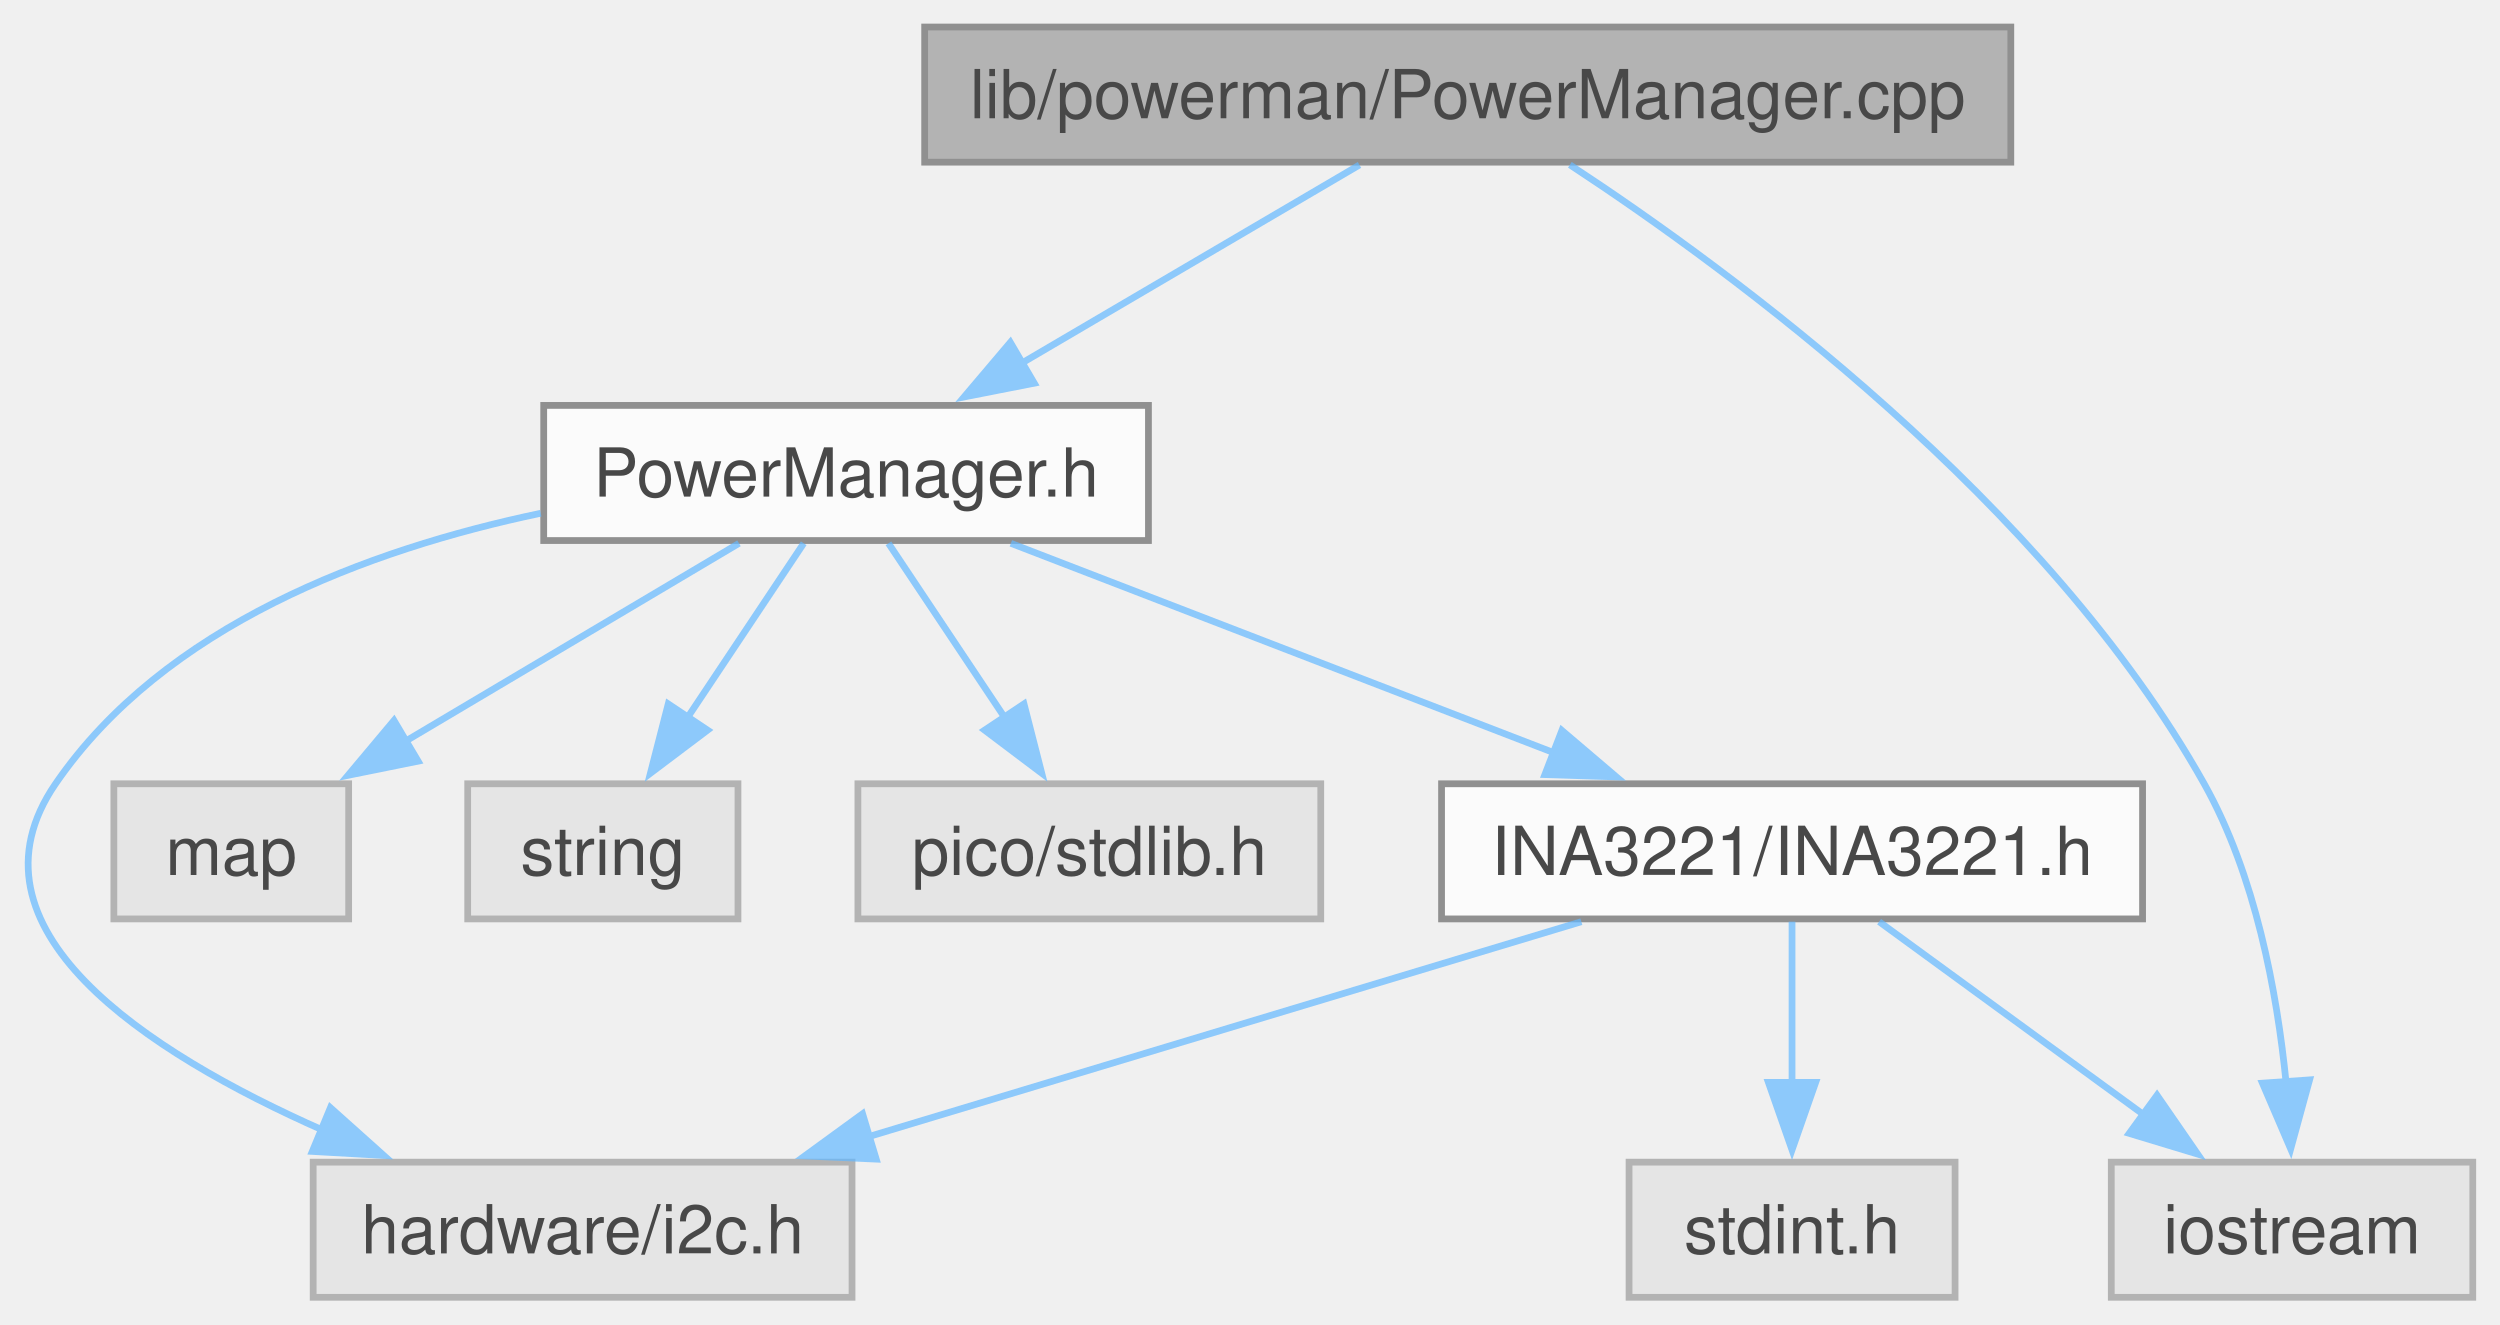
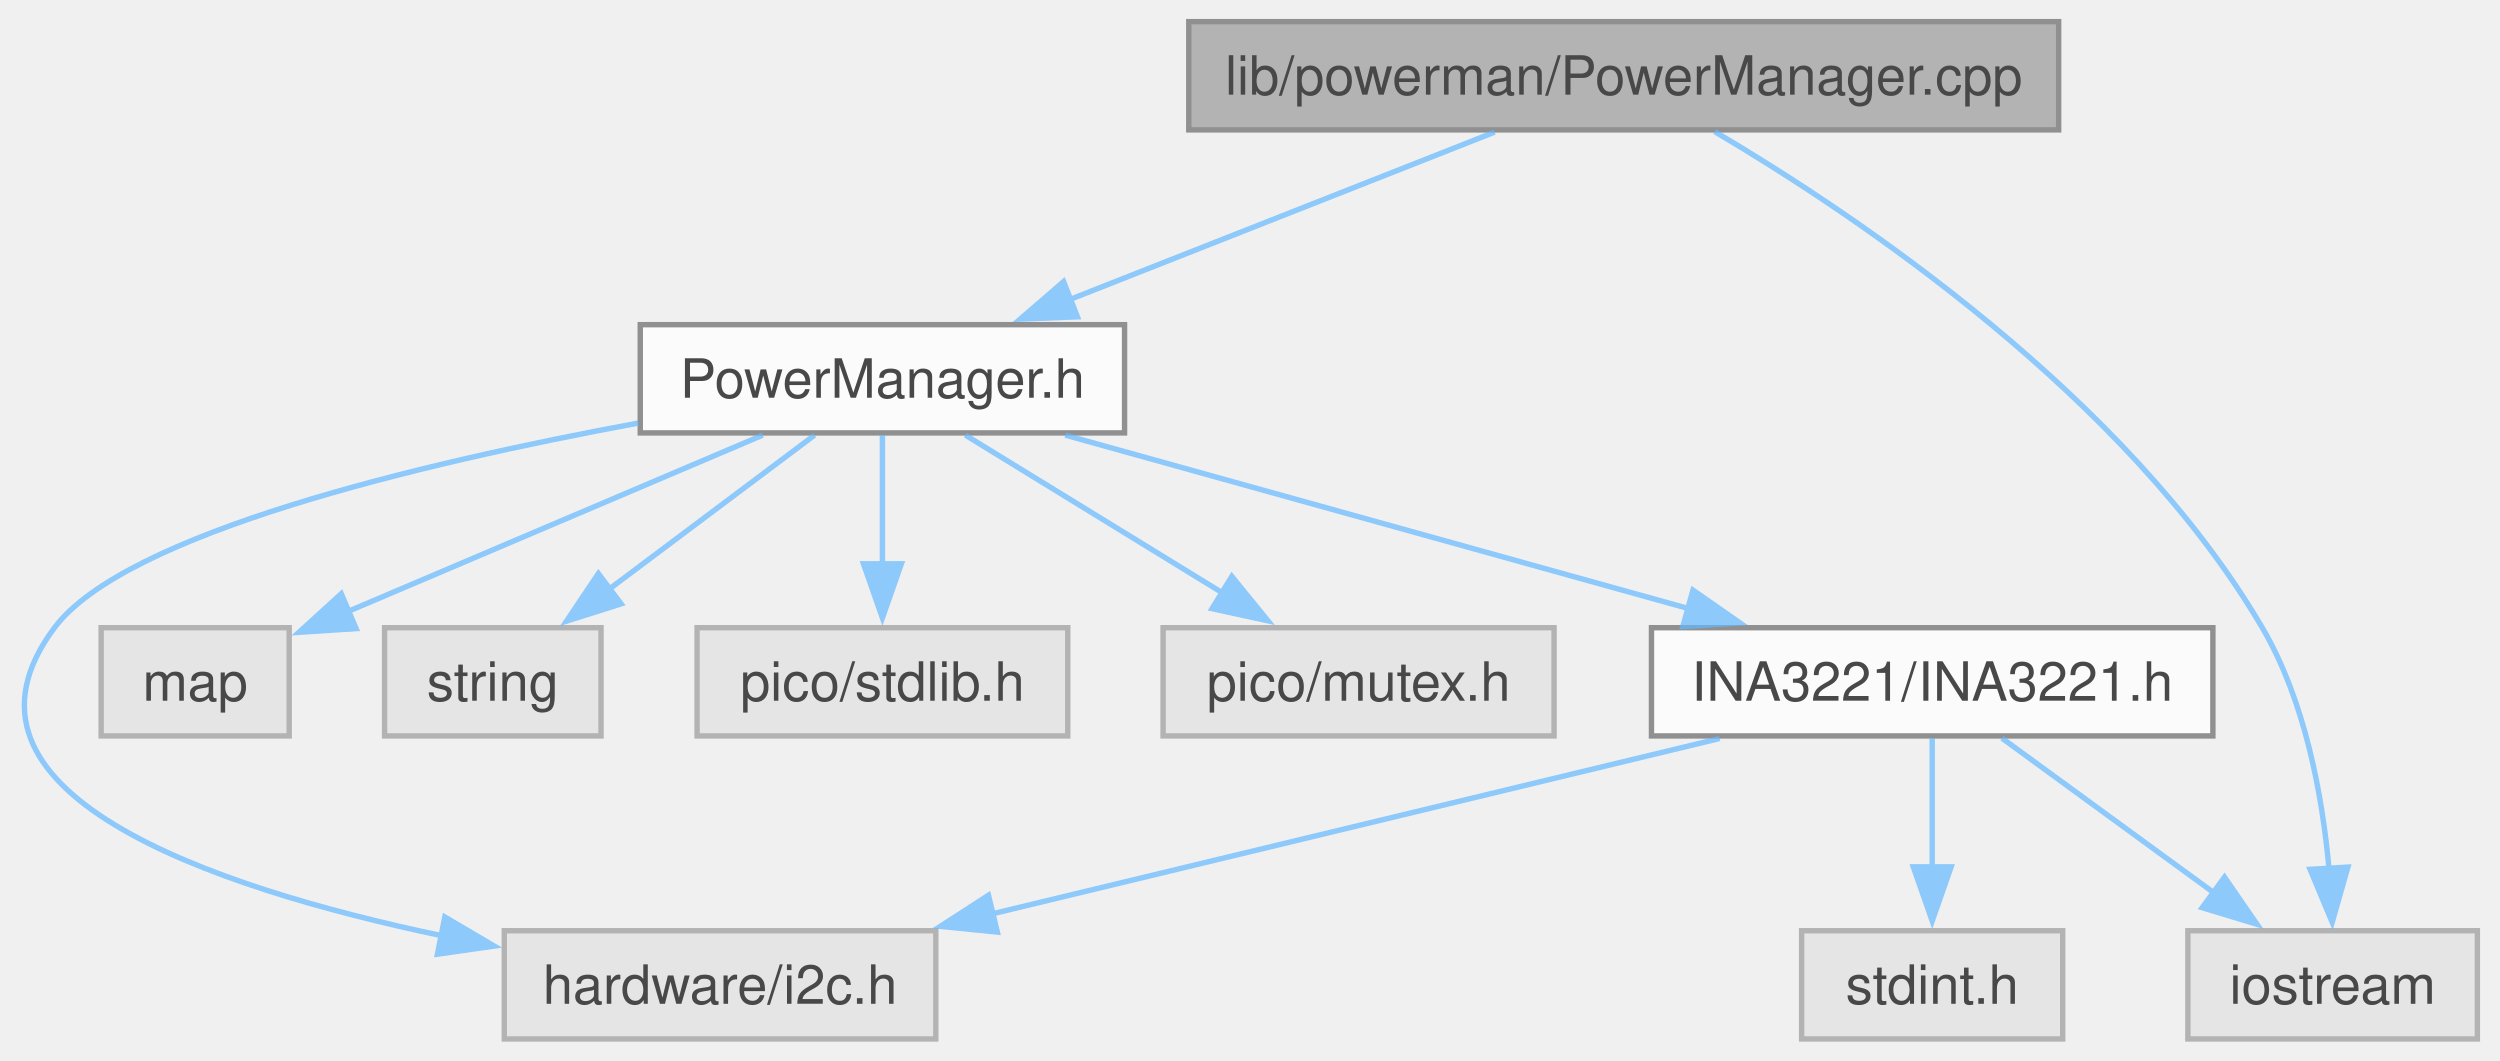
- <svg xmlns="http://www.w3.org/2000/svg" xmlns:xlink="http://www.w3.org/1999/xlink" width="370pt" height="196pt" viewBox="0.00 0.00 369.94 196.00">
+ <svg xmlns="http://www.w3.org/2000/svg" xmlns:xlink="http://www.w3.org/1999/xlink" width="462pt" height="196pt" viewBox="0.00 0.00 461.64 196.00">
  <svg id="main" version="1.1" xml:space="preserve">
    <style type="text/css">
.node, .edge {opacity: 0.7;}
.node.selected, .edge.selected {opacity: 1;}
.edge:hover path { stroke: red; }
.edge:hover polygon { stroke: red; fill: red; }
</style>
    <svg id="graph" class="graph">
      <g id="graph0" class="graph" transform="scale(1 1) rotate(0) translate(4 192)">
        <g id="Node000001" class="node">
          <g id="a_Node000001">
            <a xlink:title=" ">
-               <polygon fill="#999999" stroke="#666666" points="293.57,-188 132.82,-188 132.82,-168 293.57,-168 293.57,-188" />
-               <text text-anchor="middle" x="213.19" y="-174.5" font-family="Helvetica,sans-Serif" font-size="10.00">lib/powerman/PowerManager.cpp</text>
+               <polygon fill="#999999" stroke="#666666" points="376.26,-188 215.51,-188 215.51,-168 376.26,-168 376.26,-188" />
+               <text text-anchor="middle" x="295.89" y="-174.5" font-family="Helvetica,sans-Serif" font-size="10.00">lib/powerman/PowerManager.cpp</text>
            </a>
          </g>
        </g>
        <g id="Node000002" class="node">
          <g id="a_Node000002">
            <a xlink:href="_power_manager_8h.html" target="_top" xlink:title=" ">
-               <polygon fill="white" stroke="#666666" points="165.94,-132 76.44,-132 76.44,-112 165.94,-112 165.94,-132" />
-               <text text-anchor="middle" x="121.19" y="-118.5" font-family="Helvetica,sans-Serif" font-size="10.00">PowerManager.h</text>
+               <polygon fill="white" stroke="#666666" points="203.64,-132 114.14,-132 114.14,-112 203.64,-112 203.64,-132" />
+               <text text-anchor="middle" x="158.89" y="-118.5" font-family="Helvetica,sans-Serif" font-size="10.00">PowerManager.h</text>
            </a>
          </g>
        </g>
        <g id="edge1_Node000001_Node000002" class="edge">
          <g id="a_edge1_Node000001_Node000002">
            <a xlink:title=" ">
-               <path fill="none" stroke="#63b8ff" d="M197.17,-167.59C183.4,-159.51 163.29,-147.71 147.21,-138.27" />
-               <polygon fill="#63b8ff" stroke="#63b8ff" points="149.04,-135.29 138.65,-133.25 145.5,-141.33 149.04,-135.29" />
+               <path fill="none" stroke="#63b8ff" d="M272.03,-167.59C250.35,-159.05 218.12,-146.35 193.6,-136.68" />
+               <polygon fill="#63b8ff" stroke="#63b8ff" points="194.93,-133.45 184.35,-133.03 192.37,-139.96 194.93,-133.45" />
            </a>
          </g>
        </g>
        <g id="Node000005" class="node">
          <g id="a_Node000005">
            <a xlink:title=" ">
-               <polygon fill="#e0e0e0" stroke="#999999" points="361.94,-20 308.44,-20 308.44,0 361.94,0 361.94,-20" />
-               <text text-anchor="middle" x="335.19" y="-6.5" font-family="Helvetica,sans-Serif" font-size="10.00">iostream</text>
+               <polygon fill="#e0e0e0" stroke="#999999" points="453.64,-20 400.14,-20 400.14,0 453.64,0 453.64,-20" />
+               <text text-anchor="middle" x="426.89" y="-6.5" font-family="Helvetica,sans-Serif" font-size="10.00">iostream</text>
            </a>
          </g>
        </g>
-         <g id="edge10_Node000001_Node000005" class="edge">
-           <g id="a_edge10_Node000001_Node000005">
+         <g id="edge11_Node000001_Node000005" class="edge">
+           <g id="a_edge11_Node000001_Node000005">
            <a xlink:title=" ">
-               <path fill="none" stroke="#63b8ff" d="M228.31,-167.61C252.33,-151.84 298.87,-117.64 322.19,-76 329.78,-62.46 332.98,-45.14 334.31,-31.78" />
-               <polygon fill="#63b8ff" stroke="#63b8ff" points="337.79,-32.18 334.99,-21.96 330.81,-31.69 337.79,-32.18" />
+               <path fill="none" stroke="#63b8ff" d="M312.69,-167.68C338.82,-152.26 388.8,-118.81 413.89,-76 421.83,-62.46 425,-44.89 426.22,-31.44" />
+               <polygon fill="#63b8ff" stroke="#63b8ff" points="429.71,-31.76 426.81,-21.57 422.72,-31.35 429.71,-31.76" />
            </a>
          </g>
        </g>
        <g id="Node000003" class="node">
          <g id="a_Node000003">
            <a xlink:href="_i_n_a3221_8h.html" target="_top" xlink:title=" ">
-               <polygon fill="white" stroke="#666666" points="313.07,-76 209.32,-76 209.32,-56 313.07,-56 313.07,-76" />
-               <text text-anchor="middle" x="261.19" y="-62.5" font-family="Helvetica,sans-Serif" font-size="10.00">INA3221/INA3221.h</text>
+               <polygon fill="white" stroke="#666666" points="404.76,-76 301.01,-76 301.01,-56 404.76,-56 404.76,-76" />
+               <text text-anchor="middle" x="352.89" y="-62.5" font-family="Helvetica,sans-Serif" font-size="10.00">INA3221/INA3221.h</text>
            </a>
          </g>
        </g>
        <g id="edge2_Node000002_Node000003" class="edge">
          <g id="a_edge2_Node000002_Node000003">
            <a xlink:title=" ">
-               <path fill="none" stroke="#63b8ff" d="M145.58,-111.59C167.83,-103.01 200.96,-90.23 226.06,-80.55" />
-               <polygon fill="#63b8ff" stroke="#63b8ff" points="227.13,-83.89 235.2,-77.02 224.61,-77.36 227.13,-83.89" />
+               <path fill="none" stroke="#63b8ff" d="M192.68,-111.59C224.62,-102.71 272.74,-89.31 307.91,-79.52" />
+               <polygon fill="#63b8ff" stroke="#63b8ff" points="308.68,-82.94 317.37,-76.89 306.8,-76.2 308.68,-82.94" />
            </a>
          </g>
        </g>
        <g id="Node000006" class="node">
          <g id="a_Node000006">
            <a xlink:title=" ">
-               <polygon fill="#e0e0e0" stroke="#999999" points="122.07,-20 42.32,-20 42.32,0 122.07,0 122.07,-20" />
-               <text text-anchor="middle" x="82.19" y="-6.5" font-family="Helvetica,sans-Serif" font-size="10.00">hardware/i2c.h</text>
+               <polygon fill="#e0e0e0" stroke="#999999" points="168.76,-20 89.01,-20 89.01,0 168.76,0 168.76,-20" />
+               <text text-anchor="middle" x="128.89" y="-6.5" font-family="Helvetica,sans-Serif" font-size="10.00">hardware/i2c.h</text>
            </a>
          </g>
        </g>
        <g id="edge8_Node000002_Node000006" class="edge">
          <g id="a_edge8_Node000002_Node000006">
            <a xlink:title=" ">
-               <path fill="none" stroke="#63b8ff" d="M76,-116.04C50.36,-110.65 20.27,-99.41 4.19,-76 -10.48,-54.64 17.41,-36.38 43.83,-24.7" />
-               <polygon fill="#63b8ff" stroke="#63b8ff" points="44.87,-28.06 52.77,-20.99 42.19,-21.59 44.87,-28.06" />
+               <path fill="none" stroke="#63b8ff" d="M113.78,-113.82C73.51,-106.38 18.91,-93.4 5.89,-76 -16.81,-45.67 34.48,-28.1 77.61,-19.05" />
+               <polygon fill="#63b8ff" stroke="#63b8ff" points="78.02,-22.54 87.15,-17.17 76.66,-15.67 78.02,-22.54" />
            </a>
          </g>
        </g>
        <g id="Node000007" class="node">
          <g id="a_Node000007">
            <a xlink:title=" ">
-               <polygon fill="#e0e0e0" stroke="#999999" points="47.57,-76 12.82,-76 12.82,-56 47.57,-56 47.57,-76" />
-               <text text-anchor="middle" x="30.19" y="-62.5" font-family="Helvetica,sans-Serif" font-size="10.00">map</text>
+               <polygon fill="#e0e0e0" stroke="#999999" points="49.26,-76 14.51,-76 14.51,-56 49.26,-56 49.26,-76" />
+               <text text-anchor="middle" x="31.89" y="-62.5" font-family="Helvetica,sans-Serif" font-size="10.00">map</text>
            </a>
          </g>
        </g>
        <g id="edge6_Node000002_Node000007" class="edge">
          <g id="a_edge6_Node000002_Node000007">
            <a xlink:title=" ">
-               <path fill="none" stroke="#63b8ff" d="M105.34,-111.59C91.72,-103.51 71.83,-91.71 55.93,-82.27" />
-               <polygon fill="#63b8ff" stroke="#63b8ff" points="57.85,-79.35 47.47,-77.25 54.28,-85.37 57.85,-79.35" />
+               <path fill="none" stroke="#63b8ff" d="M136.77,-111.59C115.51,-102.56 83.31,-88.86 60.19,-79.03" />
+               <polygon fill="#63b8ff" stroke="#63b8ff" points="61.63,-75.84 51.06,-75.15 58.89,-82.28 61.63,-75.84" />
            </a>
          </g>
        </g>
        <g id="Node000008" class="node">
          <g id="a_Node000008">
            <a xlink:title=" ">
-               <polygon fill="#e0e0e0" stroke="#999999" points="105.19,-76 65.19,-76 65.19,-56 105.19,-56 105.19,-76" />
-               <text text-anchor="middle" x="85.19" y="-62.5" font-family="Helvetica,sans-Serif" font-size="10.00">string</text>
+               <polygon fill="#e0e0e0" stroke="#999999" points="106.89,-76 66.89,-76 66.89,-56 106.89,-56 106.89,-76" />
+               <text text-anchor="middle" x="86.89" y="-62.5" font-family="Helvetica,sans-Serif" font-size="10.00">string</text>
            </a>
          </g>
        </g>
        <g id="edge7_Node000002_Node000008" class="edge">
          <g id="a_edge7_Node000002_Node000008">
            <a xlink:title=" ">
-               <path fill="none" stroke="#63b8ff" d="M114.92,-111.59C110.17,-104.47 103.49,-94.45 97.67,-85.72" />
-               <polygon fill="#63b8ff" stroke="#63b8ff" points="100.69,-83.94 92.23,-77.56 94.87,-87.82 100.69,-83.94" />
+               <path fill="none" stroke="#63b8ff" d="M146.35,-111.59C135.92,-103.77 120.84,-92.46 108.48,-83.19" />
+               <polygon fill="#63b8ff" stroke="#63b8ff" points="110.6,-80.41 100.5,-77.21 106.4,-86.01 110.6,-80.41" />
            </a>
          </g>
        </g>
        <g id="Node000009" class="node">
          <g id="a_Node000009">
            <a xlink:title=" ">
-               <polygon fill="#e0e0e0" stroke="#999999" points="191.44,-76 122.94,-76 122.94,-56 191.44,-56 191.44,-76" />
-               <text text-anchor="middle" x="157.19" y="-62.5" font-family="Helvetica,sans-Serif" font-size="10.00">pico/stdlib.h</text>
+               <polygon fill="#e0e0e0" stroke="#999999" points="193.14,-76 124.64,-76 124.64,-56 193.14,-56 193.14,-76" />
+               <text text-anchor="middle" x="158.89" y="-62.5" font-family="Helvetica,sans-Serif" font-size="10.00">pico/stdlib.h</text>
            </a>
          </g>
        </g>
        <g id="edge9_Node000002_Node000009" class="edge">
          <g id="a_edge9_Node000002_Node000009">
            <a xlink:title=" ">
-               <path fill="none" stroke="#63b8ff" d="M127.46,-111.59C132.21,-104.47 138.89,-94.45 144.72,-85.72" />
-               <polygon fill="#63b8ff" stroke="#63b8ff" points="147.52,-87.82 150.15,-77.56 141.69,-83.94 147.52,-87.82" />
+               <path fill="none" stroke="#63b8ff" d="M158.89,-111.59C158.89,-105.01 158.89,-95.96 158.89,-87.73" />
+               <polygon fill="#63b8ff" stroke="#63b8ff" points="162.39,-87.81 158.89,-77.81 155.39,-87.81 162.39,-87.81" />
+             </a>
+           </g>
+         </g>
+         <g id="Node000010" class="node">
+           <g id="a_Node000010">
+             <a xlink:title=" ">
+               <polygon fill="#e0e0e0" stroke="#999999" points="283.01,-76 210.76,-76 210.76,-56 283.01,-56 283.01,-76" />
+               <text text-anchor="middle" x="246.89" y="-62.5" font-family="Helvetica,sans-Serif" font-size="10.00">pico/mutex.h</text>
+             </a>
+           </g>
+         </g>
+         <g id="edge10_Node000002_Node000010" class="edge">
+           <g id="a_edge10_Node000002_Node000010">
+             <a xlink:title=" ">
+               <path fill="none" stroke="#63b8ff" d="M174.22,-111.59C187.39,-103.51 206.62,-91.71 222,-82.27" />
+               <polygon fill="#63b8ff" stroke="#63b8ff" points="223.46,-85.48 230.15,-77.27 219.8,-79.52 223.46,-85.48" />
            </a>
          </g>
        </g>
        <g id="Node000004" class="node">
          <g id="a_Node000004">
            <a xlink:title=" ">
-               <polygon fill="#e0e0e0" stroke="#999999" points="285.32,-20 237.07,-20 237.07,0 285.32,0 285.32,-20" />
-               <text text-anchor="middle" x="261.19" y="-6.5" font-family="Helvetica,sans-Serif" font-size="10.00">stdint.h</text>
+               <polygon fill="#e0e0e0" stroke="#999999" points="377.01,-20 328.76,-20 328.76,0 377.01,0 377.01,-20" />
+               <text text-anchor="middle" x="352.89" y="-6.5" font-family="Helvetica,sans-Serif" font-size="10.00">stdint.h</text>
            </a>
          </g>
        </g>
        <g id="edge3_Node000003_Node000004" class="edge">
          <g id="a_edge3_Node000003_Node000004">
            <a xlink:title=" ">
-               <path fill="none" stroke="#63b8ff" d="M261.19,-55.59C261.19,-49.01 261.19,-39.96 261.19,-31.73" />
-               <polygon fill="#63b8ff" stroke="#63b8ff" points="264.69,-31.81 261.19,-21.81 257.69,-31.81 264.69,-31.81" />
+               <path fill="none" stroke="#63b8ff" d="M352.89,-55.59C352.89,-49.01 352.89,-39.96 352.89,-31.73" />
+               <polygon fill="#63b8ff" stroke="#63b8ff" points="356.39,-31.81 352.89,-21.81 349.39,-31.81 356.39,-31.81" />
            </a>
          </g>
        </g>
        <g id="edge4_Node000003_Node000005" class="edge">
          <g id="a_edge4_Node000003_Node000005">
            <a xlink:title=" ">
-               <path fill="none" stroke="#63b8ff" d="M274.08,-55.59C284.91,-47.7 300.6,-36.24 313.38,-26.92" />
-               <polygon fill="#63b8ff" stroke="#63b8ff" points="315.21,-29.91 321.23,-21.19 311.09,-24.26 315.21,-29.91" />
+               <path fill="none" stroke="#63b8ff" d="M365.78,-55.59C376.6,-47.7 392.3,-36.24 405.08,-26.92" />
+               <polygon fill="#63b8ff" stroke="#63b8ff" points="406.91,-29.91 412.92,-21.19 402.78,-24.26 406.91,-29.91" />
            </a>
          </g>
        </g>
        <g id="edge5_Node000003_Node000006" class="edge">
          <g id="a_edge5_Node000003_Node000006">
            <a xlink:title=" ">
-               <path fill="none" stroke="#63b8ff" d="M230.01,-55.59C200.8,-46.78 156.91,-33.54 124.54,-23.78" />
-               <polygon fill="#63b8ff" stroke="#63b8ff" points="125.65,-20.45 115.06,-20.92 123.63,-27.16 125.65,-20.45" />
+               <path fill="none" stroke="#63b8ff" d="M313.61,-55.53C276.23,-46.52 219.79,-32.91 179.14,-23.11" />
+               <polygon fill="#63b8ff" stroke="#63b8ff" points="180.13,-19.75 169.59,-20.81 178.49,-26.56 180.13,-19.75" />
            </a>
          </g>
        </g>
      </g>
    </svg>
  </svg>
  <style type="text/css">

[data-mouse-over-selected='false'] { opacity: 0.7; }
[data-mouse-over-selected='true']  { opacity: 1.0; }

</style>
</svg>
